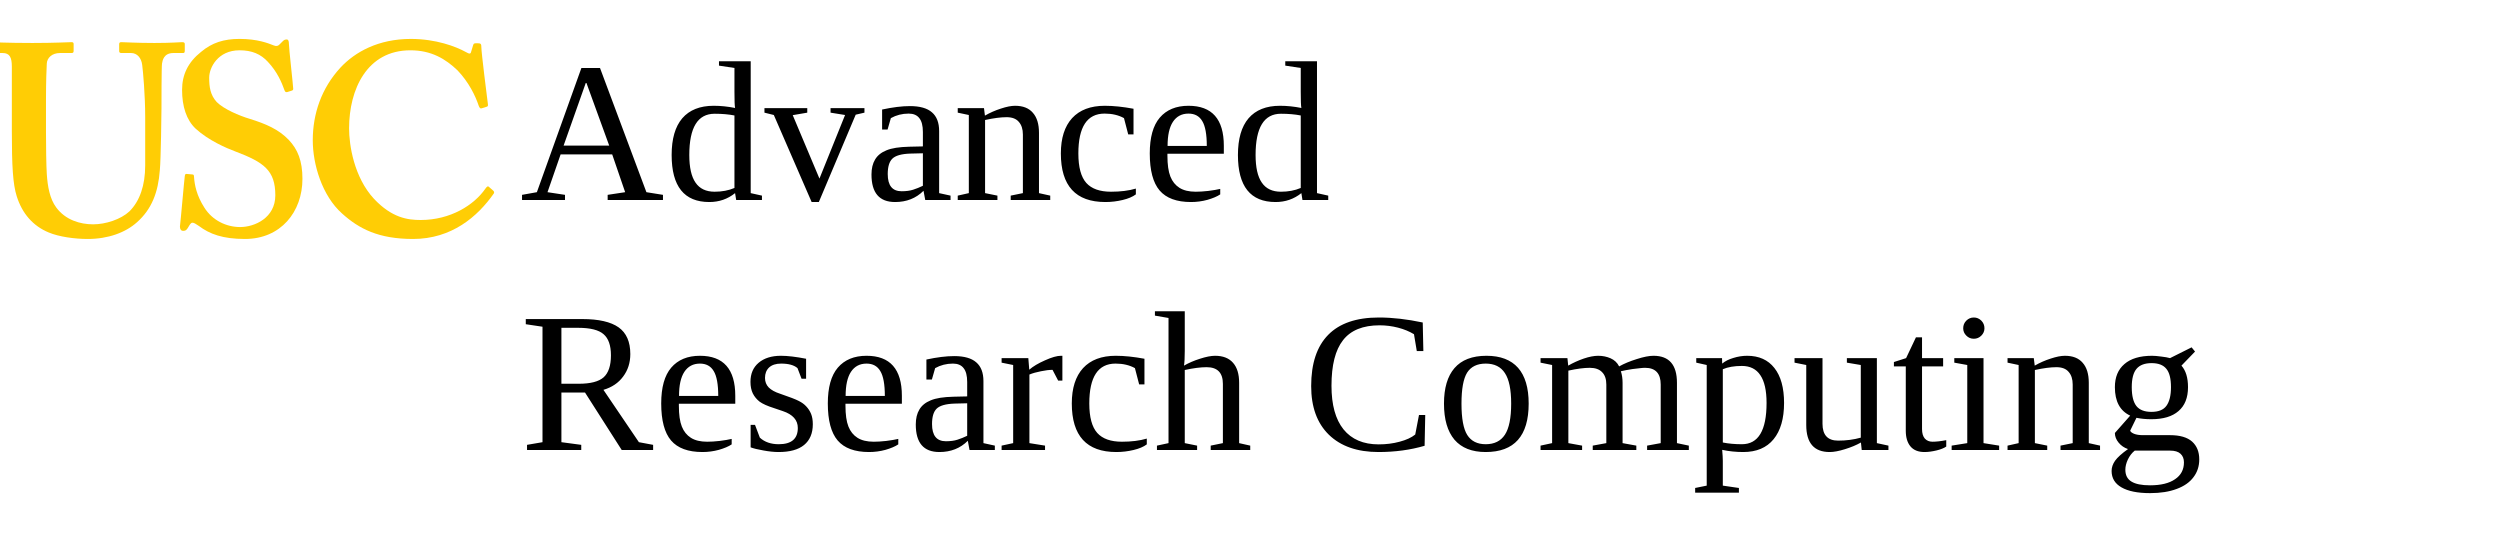
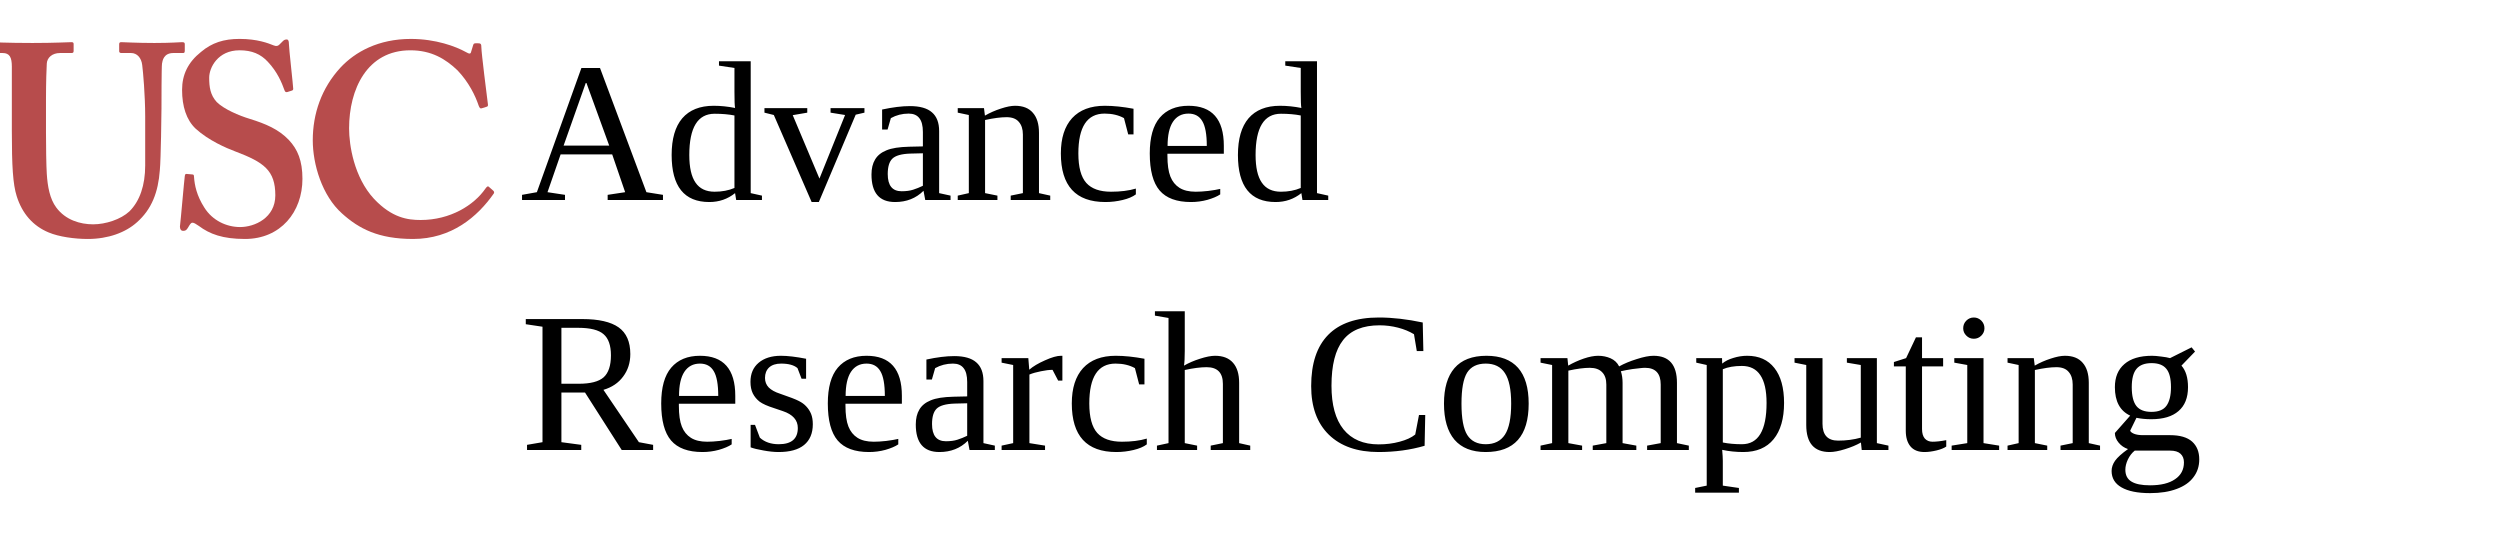
<svg xmlns="http://www.w3.org/2000/svg" version="1.1" class="logo-usc" x="0px" y="0px" width="300" viewBox="48 0 250 55" preserveAspectRatio="xMaxYMin meet">
-   <path fill="#ffcd05" d="M49.184,6.657c0-0.922-0.219-1.355-0.922-1.355h-1.246c-0.166,0-0.219-0.056-0.219-0.245V4.433  c0-0.162,0.053-0.217,0.271-0.217c0.271,0,1.572,0.082,4.174,0.082c2.277,0,3.578-0.082,3.906-0.082  c0.162,0,0.215,0.055,0.215,0.191v0.679c0,0.16-0.053,0.216-0.215,0.216h-1.141c-0.814,0-1.301,0.487-1.328,1.056  c-0.027,0.326-0.08,1.953-0.08,3.524v3.362c0,1.355,0.025,3.28,0.08,4.147c0.08,1.249,0.299,2.495,0.949,3.362  c0.922,1.246,2.385,1.68,3.686,1.68c1.246,0,2.766-0.489,3.633-1.3c1.031-1.03,1.572-2.601,1.572-4.582v-4.878  c0-2.171-0.217-4.557-0.299-5.178c-0.082-0.706-0.514-1.193-1.111-1.193h-0.975c-0.162,0-0.217-0.082-0.217-0.191V4.433  c0-0.162,0.055-0.217,0.217-0.217c0.271,0,1.518,0.082,3.307,0.082c1.682,0,2.549-0.082,2.766-0.082  c0.244,0,0.271,0.082,0.271,0.217v0.624c0,0.163-0.027,0.245-0.164,0.245H65.34c-0.977,0-1.086,0.758-1.139,1.056  c-0.053,0.326-0.053,4.121-0.053,4.474c0,0.379-0.057,5.096-0.164,6.181c-0.164,2.222-0.814,3.902-2.277,5.204  c-1.139,1.03-2.875,1.68-4.934,1.68c-1.303,0-2.873-0.216-3.904-0.65c-1.572-0.651-2.656-1.896-3.199-3.632  c-0.379-1.193-0.486-2.983-0.486-6.536V6.657z" />
-   <path fill="#ffcd05" d="M67.238,17.445c0.107,0,0.162,0.056,0.162,0.218c0.057,0.867,0.271,1.897,1.031,3.091  c0.812,1.3,2.223,1.951,3.578,1.951c1.463,0,3.523-0.922,3.523-3.171c0-2.494-1.139-3.31-4.012-4.393  c-0.867-0.325-2.656-1.085-3.957-2.276c-0.922-0.87-1.355-2.224-1.355-3.877c0-1.519,0.596-2.765,1.896-3.797  c1.086-0.919,2.279-1.3,3.85-1.3c1.789,0,2.873,0.432,3.416,0.65c0.271,0.11,0.434,0.054,0.568-0.081l0.354-0.352  c0.107-0.108,0.217-0.161,0.379-0.161c0.164,0,0.219,0.161,0.219,0.431c0,0.435,0.432,4.229,0.432,4.502  c0,0.108-0.053,0.162-0.164,0.189l-0.432,0.137c-0.109,0.026-0.217,0-0.27-0.164c-0.273-0.76-0.707-1.844-1.682-2.873  c-0.705-0.759-1.574-1.14-2.82-1.14c-2.168,0-3.035,1.735-3.035,2.738c0,0.922,0.105,1.735,0.758,2.44  c0.707,0.706,2.223,1.355,3.307,1.681c1.572,0.489,2.875,1.031,3.906,2.115c0.865,0.922,1.354,2.059,1.354,3.878  c0,3.306-2.168,6.016-5.746,6.016c-2.225,0-3.525-0.488-4.609-1.301c-0.324-0.218-0.488-0.326-0.65-0.326s-0.271,0.217-0.434,0.488  c-0.162,0.273-0.27,0.327-0.488,0.327c-0.215,0-0.324-0.162-0.324-0.434c0.053-0.327,0.434-4.72,0.486-5.043  c0.029-0.164,0.057-0.217,0.164-0.217L67.238,17.445z" />
-   <path fill="#ffcd05" d="M97.33,19.072c0.08,0.082,0.107,0.163,0.055,0.27c-1.629,2.333-4.23,4.555-8.08,4.555  c-3.469,0-5.42-1.031-7.102-2.549c-2.006-1.788-2.926-4.933-2.926-7.318c0-2.657,0.867-5.205,2.764-7.265  c1.463-1.572,3.795-2.873,7.047-2.873c2.494,0,4.5,0.759,5.477,1.301c0.379,0.217,0.488,0.217,0.543,0l0.215-0.706  c0.055-0.161,0.109-0.161,0.434-0.161c0.326,0,0.381,0.053,0.381,0.434c0,0.488,0.543,4.824,0.65,5.637  c0.027,0.163,0,0.245-0.107,0.273l-0.516,0.162c-0.137,0.053-0.217-0.055-0.299-0.271c-0.326-0.976-0.975-2.33-2.113-3.524  c-1.193-1.139-2.604-2.007-4.717-2.007c-4.338,0-6.127,3.904-6.127,7.808c0,1.68,0.488,4.879,2.492,7.048  c1.791,1.897,3.363,2.114,4.664,2.114c2.98,0,5.34-1.489,6.48-3.143c0.135-0.191,0.242-0.271,0.324-0.191L97.33,19.072z" />
+   <path fill="#990000b3" d="M49.184,6.657c0-0.922-0.219-1.355-0.922-1.355h-1.246c-0.166,0-0.219-0.056-0.219-0.245V4.433  c0-0.162,0.053-0.217,0.271-0.217c0.271,0,1.572,0.082,4.174,0.082c2.277,0,3.578-0.082,3.906-0.082  c0.162,0,0.215,0.055,0.215,0.191v0.679c0,0.16-0.053,0.216-0.215,0.216h-1.141c-0.814,0-1.301,0.487-1.328,1.056  c-0.027,0.326-0.08,1.953-0.08,3.524v3.362c0,1.355,0.025,3.28,0.08,4.147c0.08,1.249,0.299,2.495,0.949,3.362  c0.922,1.246,2.385,1.68,3.686,1.68c1.246,0,2.766-0.489,3.633-1.3c1.031-1.03,1.572-2.601,1.572-4.582v-4.878  c0-2.171-0.217-4.557-0.299-5.178c-0.082-0.706-0.514-1.193-1.111-1.193h-0.975c-0.162,0-0.217-0.082-0.217-0.191V4.433  c0-0.162,0.055-0.217,0.217-0.217c0.271,0,1.518,0.082,3.307,0.082c1.682,0,2.549-0.082,2.766-0.082  c0.244,0,0.271,0.082,0.271,0.217v0.624c0,0.163-0.027,0.245-0.164,0.245H65.34c-0.977,0-1.086,0.758-1.139,1.056  c-0.053,0.326-0.053,4.121-0.053,4.474c0,0.379-0.057,5.096-0.164,6.181c-0.164,2.222-0.814,3.902-2.277,5.204  c-1.139,1.03-2.875,1.68-4.934,1.68c-1.303,0-2.873-0.216-3.904-0.65c-1.572-0.651-2.656-1.896-3.199-3.632  c-0.379-1.193-0.486-2.983-0.486-6.536V6.657z" />
+   <path fill="#990000b3" d="M67.238,17.445c0.107,0,0.162,0.056,0.162,0.218c0.057,0.867,0.271,1.897,1.031,3.091  c0.812,1.3,2.223,1.951,3.578,1.951c1.463,0,3.523-0.922,3.523-3.171c0-2.494-1.139-3.31-4.012-4.393  c-0.867-0.325-2.656-1.085-3.957-2.276c-0.922-0.87-1.355-2.224-1.355-3.877c0-1.519,0.596-2.765,1.896-3.797  c1.086-0.919,2.279-1.3,3.85-1.3c1.789,0,2.873,0.432,3.416,0.65c0.271,0.11,0.434,0.054,0.568-0.081l0.354-0.352  c0.107-0.108,0.217-0.161,0.379-0.161c0.164,0,0.219,0.161,0.219,0.431c0,0.435,0.432,4.229,0.432,4.502  c0,0.108-0.053,0.162-0.164,0.189l-0.432,0.137c-0.109,0.026-0.217,0-0.27-0.164c-0.273-0.76-0.707-1.844-1.682-2.873  c-0.705-0.759-1.574-1.14-2.82-1.14c-2.168,0-3.035,1.735-3.035,2.738c0,0.922,0.105,1.735,0.758,2.44  c0.707,0.706,2.223,1.355,3.307,1.681c1.572,0.489,2.875,1.031,3.906,2.115c0.865,0.922,1.354,2.059,1.354,3.878  c0,3.306-2.168,6.016-5.746,6.016c-2.225,0-3.525-0.488-4.609-1.301c-0.324-0.218-0.488-0.326-0.65-0.326s-0.271,0.217-0.434,0.488  c-0.162,0.273-0.27,0.327-0.488,0.327c-0.215,0-0.324-0.162-0.324-0.434c0.053-0.327,0.434-4.72,0.486-5.043  c0.029-0.164,0.057-0.217,0.164-0.217L67.238,17.445z" />
+   <path fill="#990000b3" d="M97.33,19.072c0.08,0.082,0.107,0.163,0.055,0.27c-1.629,2.333-4.23,4.555-8.08,4.555  c-3.469,0-5.42-1.031-7.102-2.549c-2.006-1.788-2.926-4.933-2.926-7.318c0-2.657,0.867-5.205,2.764-7.265  c1.463-1.572,3.795-2.873,7.047-2.873c2.494,0,4.5,0.759,5.477,1.301c0.379,0.217,0.488,0.217,0.543,0l0.215-0.706  c0.055-0.161,0.109-0.161,0.434-0.161c0.326,0,0.381,0.053,0.381,0.434c0,0.488,0.543,4.824,0.65,5.637  c0.027,0.163,0,0.245-0.107,0.273l-0.516,0.162c-0.137,0.053-0.217-0.055-0.299-0.271c-0.326-0.976-0.975-2.33-2.113-3.524  c-1.193-1.139-2.604-2.007-4.717-2.007c-4.338,0-6.127,3.904-6.127,7.808c0,1.68,0.488,4.879,2.492,7.048  c1.791,1.897,3.363,2.114,4.664,2.114c2.98,0,5.34-1.489,6.48-3.143c0.135-0.191,0.242-0.271,0.324-0.191L97.33,19.072z" />
  <text x="100" y="20" fill="black" font-size="20px">Advanced</text>
  <text x="100" y="45" fill="black" font-size="20px">Research Computing</text>
</svg>
